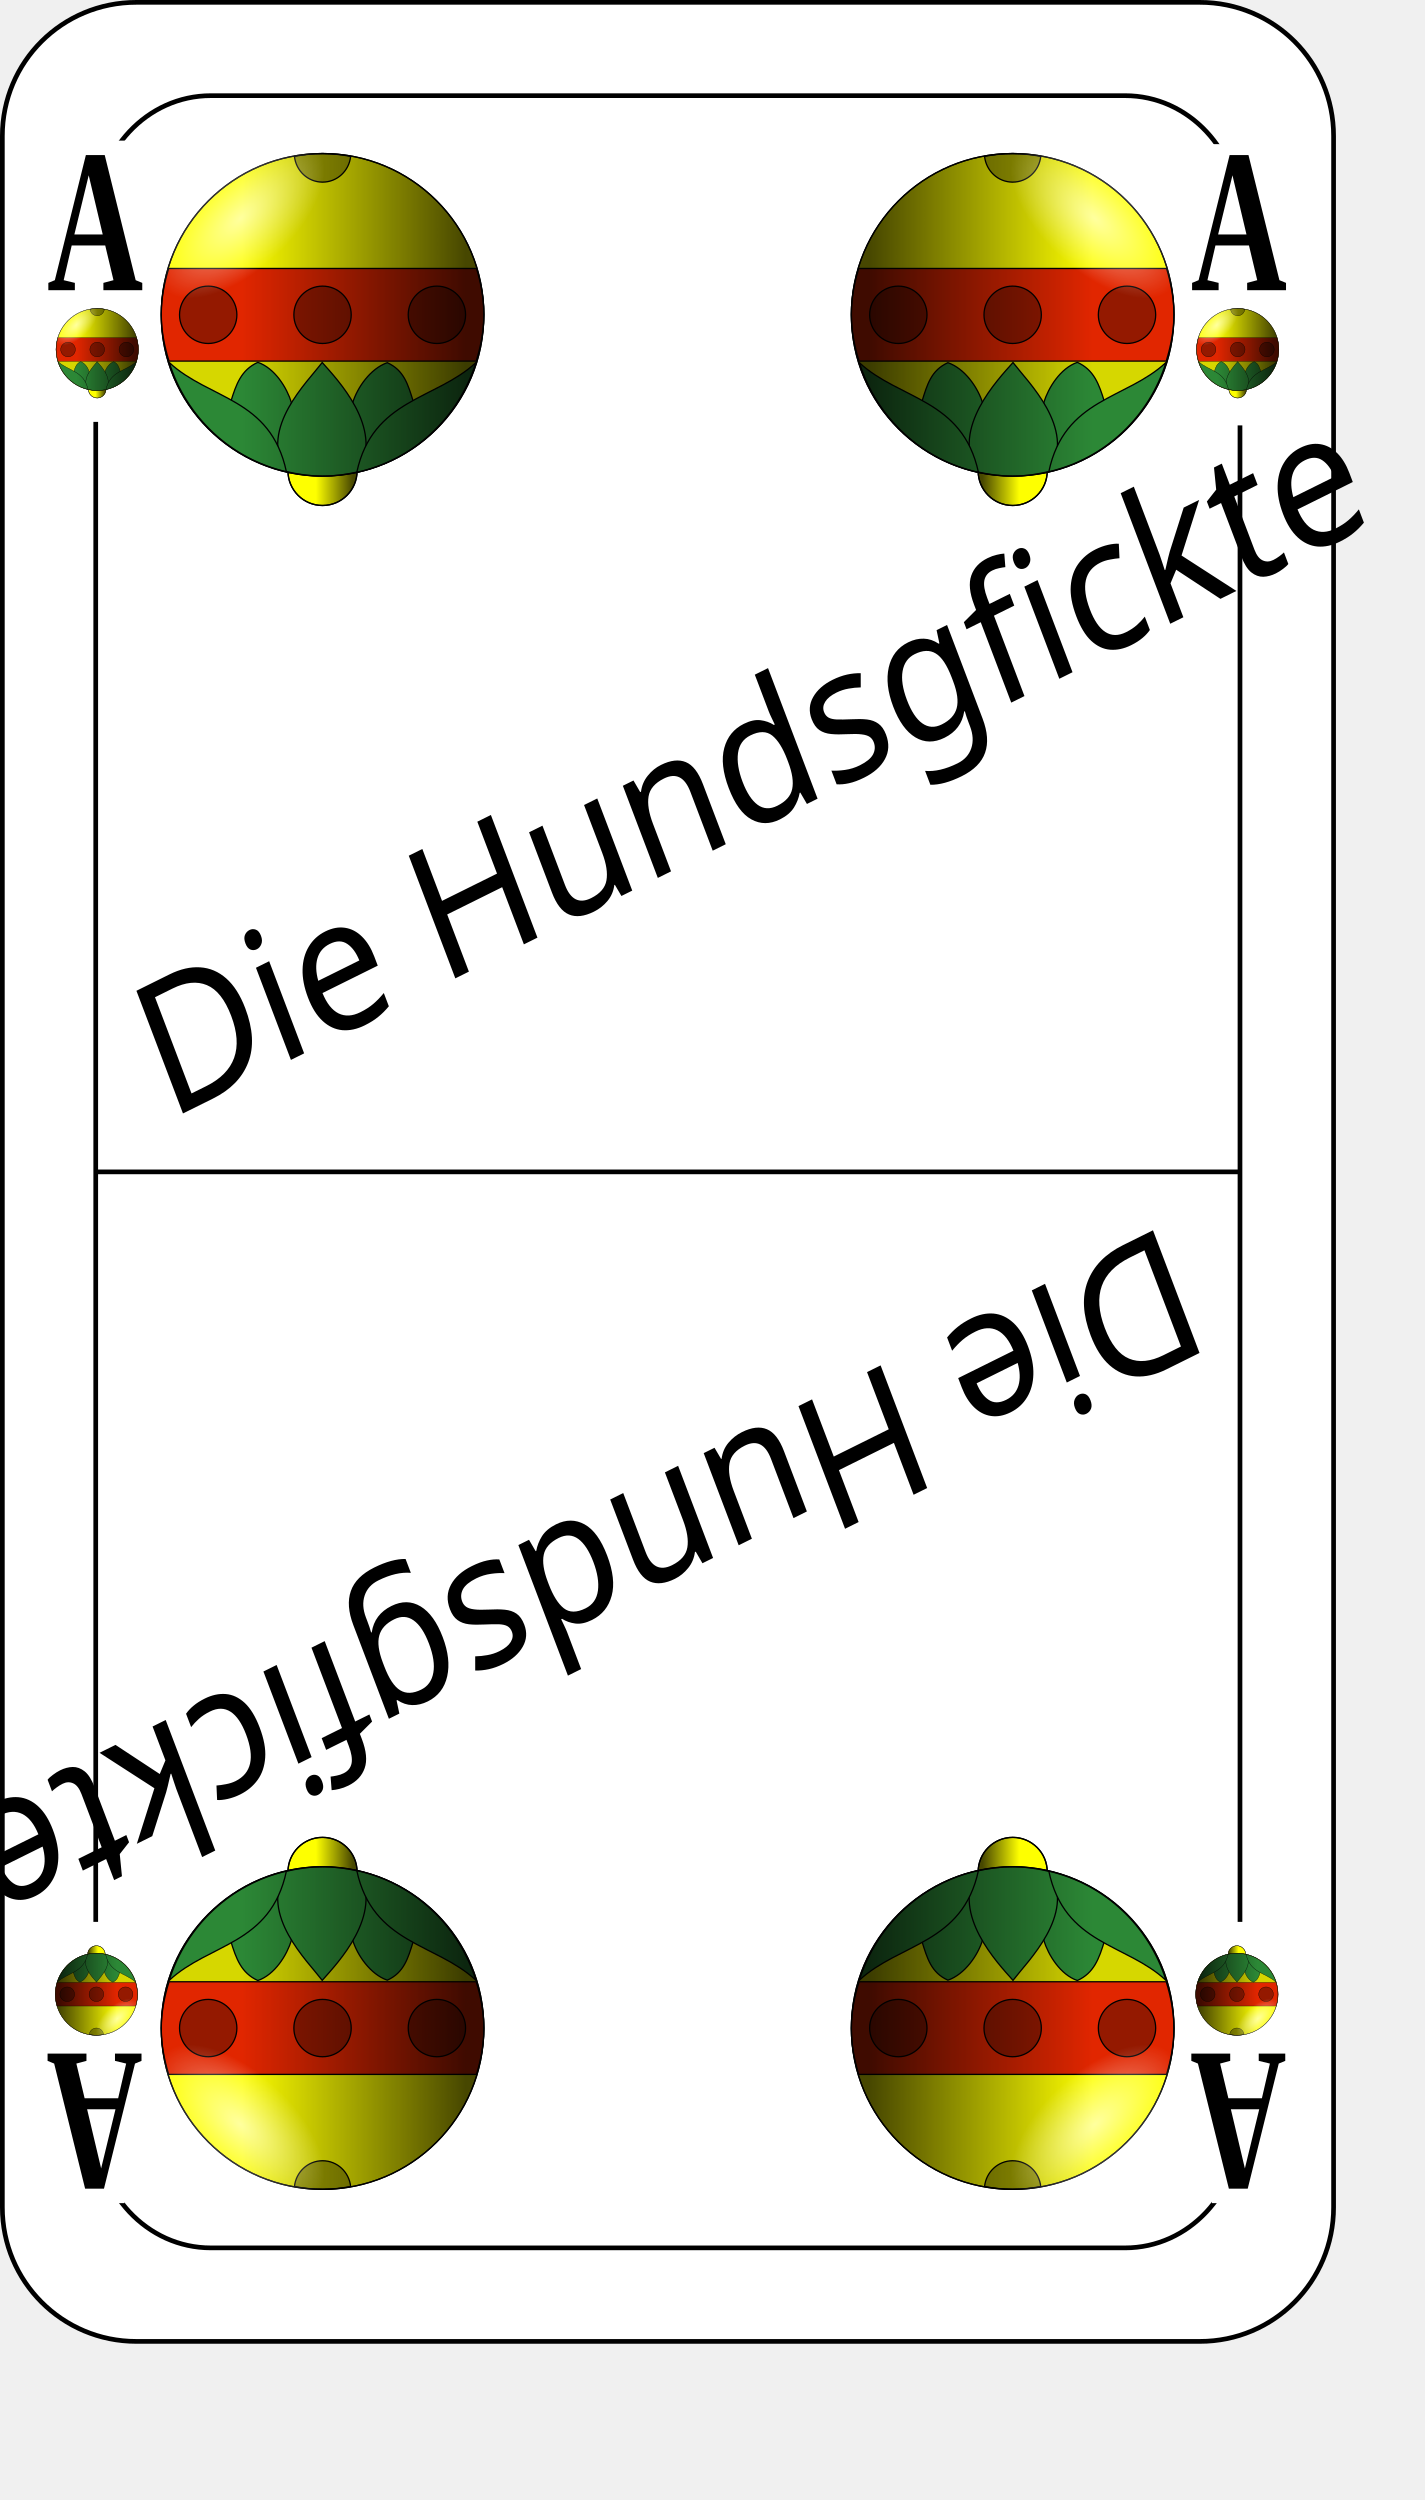
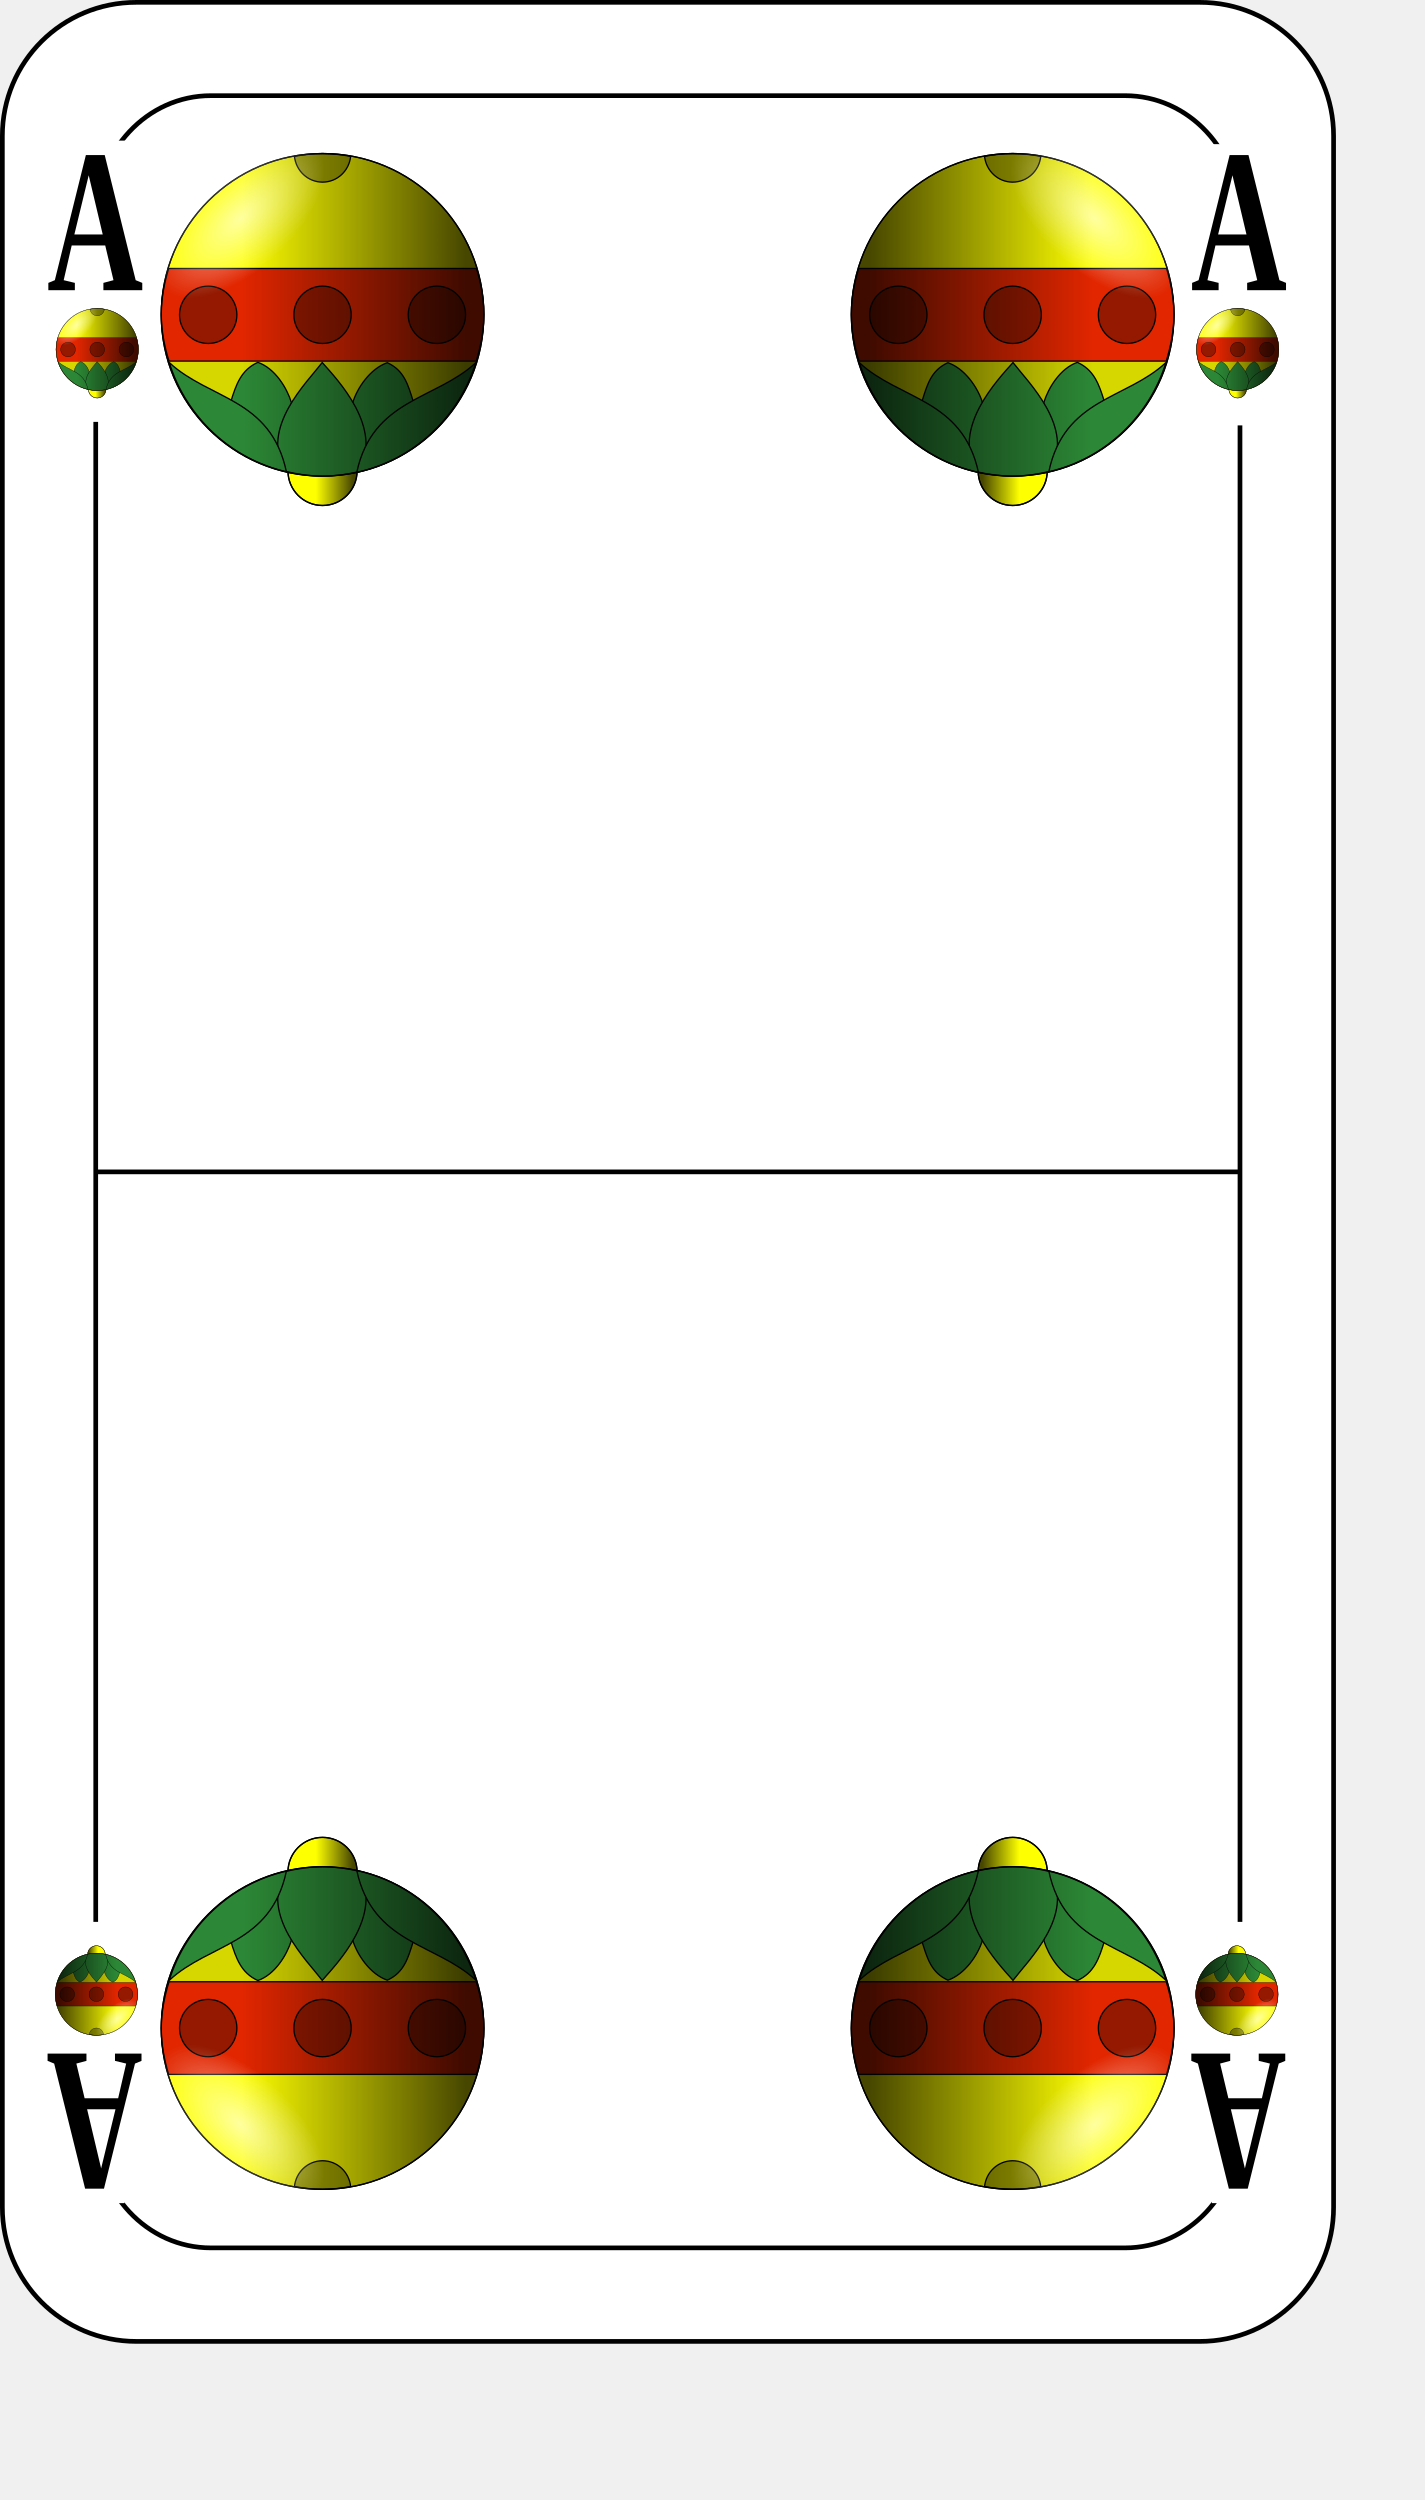
<svg xmlns="http://www.w3.org/2000/svg" xmlns:xlink="http://www.w3.org/1999/xlink" width="5.7cm" height="10cm" id="svg2">
  <defs id="defs4">
    <linearGradient id="linearGradient16364">
      <stop id="stop16366" offset="0" style="stop-color:#ffffff;stop-opacity:0.622;" />
      <stop id="stop16368" offset="1" style="stop-color:#ffffff;stop-opacity:0;" />
    </linearGradient>
    <radialGradient r="7.799" fy="24.52" fx="24.028" cy="24.52" cx="24.028" gradientUnits="userSpaceOnUse" id="radialGradient2080" xlink:href="#linearGradient16364" />
    <linearGradient gradientUnits="userSpaceOnUse" y2="96.926" x2="51.855" y1="96.926" x1="61.893" id="linearGradient2106" xlink:href="#linearGradient2090" />
    <linearGradient gradientUnits="userSpaceOnUse" y2="52.551" x2="41.274" y1="52.551" x1="79.273" id="linearGradient2096" xlink:href="#linearGradient2090" />
    <linearGradient id="linearGradient2090">
      <stop id="stop2092" offset="0" style="stop-color:#000000;stop-opacity:0.72;" />
      <stop id="stop2094" offset="1" style="stop-color:#000000;stop-opacity:0;" />
    </linearGradient>
    <linearGradient xlink:href="#linearGradient2090" id="linearGradient6740" gradientUnits="userSpaceOnUse" x1="61.893" y1="96.926" x2="51.855" y2="96.926" />
    <linearGradient xlink:href="#linearGradient2090" id="linearGradient6742" gradientUnits="userSpaceOnUse" x1="79.273" y1="52.551" x2="41.274" y2="52.551" />
    <radialGradient xlink:href="#linearGradient16364" id="radialGradient6744" gradientUnits="userSpaceOnUse" cx="24.028" cy="24.52" fx="24.028" fy="24.52" r="7.799" />
  </defs>
  <g id="layer1">
    <rect style="opacity:1;fill:#ffffff;fill-opacity:1;fill-rule:evenodd;stroke:#000000;stroke-width:0.709;stroke-linecap:butt;stroke-linejoin:round;stroke-miterlimit:4;stroke-dasharray:none;stroke-dashoffset:0;stroke-opacity:1" id="rect1600" width="180.92" height="332.977" x="11.263" y="11.498" />
    <path style="fill:none;fill-opacity:0.75;fill-rule:evenodd;stroke:#000000;stroke-width:0.709;stroke-linecap:butt;stroke-linejoin:miter;stroke-miterlimit:4;stroke-dasharray:none;stroke-opacity:1" d="M 14.676,177.165 L 187.292,177.165" id="path13403" />
    <path style="fill:#ffffff;fill-opacity:1;stroke:#000000;stroke-width:0.71;stroke-miterlimit:4;stroke-dasharray:none;stroke-opacity:1" d="M 20.609,0.355 C 9.398,0.355 0.355,9.357 0.355,20.561 L 0.355,333.706 C 0.355,344.91 9.398,353.976 20.609,353.976 L 181.39,353.976 C 192.601,353.976 201.613,344.91 201.613,333.706 L 201.613,20.561 C 201.613,9.357 192.601,0.355 181.39,0.355 L 20.609,0.355 z M 31.879,14.462 L 170.089,14.462 C 179.725,14.462 187.463,22.764 187.463,33.074 L 187.463,321.226 C 187.463,331.535 179.725,339.837 170.089,339.837 L 31.879,339.837 C 22.243,339.837 14.473,331.535 14.473,321.226 L 14.473,33.074 C 14.473,22.764 22.243,14.462 31.879,14.462 z " id="path2586" />
    <rect style="opacity:1;fill:#ffffff;fill-opacity:1;fill-rule:evenodd;stroke:none;stroke-width:0.354;stroke-linecap:butt;stroke-linejoin:round;stroke-miterlimit:4;stroke-dasharray:none;stroke-dashoffset:0;stroke-opacity:1" id="rect10676" width="7.384" height="42.52" x="11.792" y="21.26" />
    <text xml:space="preserve" style="font-size:24.976px;font-style:normal;font-variant:normal;font-weight:bold;font-stretch:normal;text-align:start;line-height:125%;writing-mode:lr-tb;text-anchor:start;fill:#000000;fill-opacity:1;stroke:none;stroke-width:1px;stroke-linecap:butt;stroke-linejoin:miter;stroke-opacity:1;font-family:Times New Roman" x="8.805" y="35.406" id="text4099" transform="scale(0.807087,1.239024)">
      <tspan id="tspan4101" x="8.805" y="35.406">A</tspan>
    </text>
    <use x="0" y="0" xlink:href="#rect10676" id="use4103" transform="translate(170.7122,0.531494)" width="201.968" height="354.331" />
    <use x="0" y="0" xlink:href="#text4099" id="use4105" transform="translate(172.9134,7.296372e-6)" width="201.968" height="354.331" />
    <use x="0" y="0" xlink:href="#rect10676" id="use4107" transform="translate(-0.351984,269.2913)" width="201.968" height="354.331" />
    <use x="0" y="0" xlink:href="#rect10676" id="use4109" transform="translate(171.4162,269.2913)" width="201.968" height="354.331" />
    <use x="0" y="0" xlink:href="#text4099" id="use4111" transform="matrix(-1,-1.534146e-17,1.534146e-17,-1,201.6142,354.3307)" width="201.968" height="354.331" />
    <use x="0" y="0" xlink:href="#use4111" id="use4113" transform="translate(-172.9134,-2.068279e-7)" width="201.968" height="354.331" />
    <g id="g6579" transform="matrix(0.142166,0,0,0.141793,7.140148,45.30221)">
      <path transform="translate(-0.498589,-1.417324)" d="M 63.022 96.926 A 9.373 9.373 0 1 1  44.275,96.926 A 9.373 9.373 0 1 1  63.022 96.926 z" id="path10095" style="opacity:1;fill:#feff00;fill-opacity:1;fill-rule:evenodd;stroke:#000000;stroke-width:0.354;stroke-linecap:butt;stroke-linejoin:round;stroke-miterlimit:4;stroke-dasharray:none;stroke-dashoffset:0;stroke-opacity:1" />
      <path transform="translate(-0.514875,-1.417325)" d="M 63.022 96.926 A 9.373 9.373 0 1 1  44.275,96.926 A 9.373 9.373 0 1 1  63.022 96.926 z" id="path2098" style="opacity:1;fill:url(#linearGradient2106);fill-opacity:1;fill-rule:evenodd;stroke:#000000;stroke-width:0.354;stroke-linecap:butt;stroke-linejoin:round;stroke-miterlimit:4;stroke-dasharray:none;stroke-dashoffset:0;stroke-opacity:1" />
      <path transform="matrix(1.595633,0,0,1.595633,-34.5217,-30.70298)" d="M 82.367 52.551 A 27.422 27.422 0 1 1  27.522,52.551 A 27.422 27.422 0 1 1  82.367 52.551 z" id="path8521" style="opacity:1;fill:#feff00;fill-opacity:1;fill-rule:evenodd;stroke:#000000;stroke-width:0.222;stroke-linecap:butt;stroke-linejoin:round;stroke-miterlimit:4;stroke-dasharray:none;stroke-dashoffset:0;stroke-opacity:1" />
      <path id="path10858" d="M 32.969,61.194 L 11.231,65.36 L 15.525,75.675 L 69.923,78.765 L 89.929,75.237 L 94.913,65.651 L 59.96,59.926 L 32.969,61.194 z " style="fill:#000000;fill-opacity:0.157;fill-rule:evenodd;stroke:none;stroke-width:0.354;stroke-linecap:butt;stroke-linejoin:miter;stroke-miterlimit:4;stroke-dasharray:none;stroke-opacity:1" />
      <path id="path9251" d="M 11.4,40.581 C 10.227,44.533 9.4,48.629 9.4,52.959 C 9.4,57.43 10.246,61.648 11.494,65.712 L 94.825,65.712 C 96.072,61.648 96.919,57.43 96.919,52.959 C 96.919,48.629 96.092,44.533 94.919,40.581 L 11.4,40.581 z " style="opacity:1;fill:#e12600;fill-opacity:1;fill-rule:evenodd;stroke:#000000;stroke-width:0.354;stroke-linecap:butt;stroke-linejoin:round;stroke-miterlimit:4;stroke-dasharray:none;stroke-dashoffset:0;stroke-opacity:1" />
      <path transform="translate(-9.183015,-1.894638)" d="M 39.089 55.044 A 7.778 7.778 0 1 1  23.533,55.044 A 7.778 7.778 0 1 1  39.089 55.044 z" id="path9256" style="opacity:1;fill:#050000;fill-opacity:0.347;fill-rule:evenodd;stroke:#000000;stroke-width:0.354;stroke-linecap:butt;stroke-linejoin:round;stroke-miterlimit:4;stroke-dasharray:none;stroke-dashoffset:0;stroke-opacity:1" />
      <path transform="translate(21.83821,-1.894638)" d="M 39.089 55.044 A 7.778 7.778 0 1 1  23.533,55.044 A 7.778 7.778 0 1 1  39.089 55.044 z" id="path9258" style="opacity:1;fill:#050000;fill-opacity:0.347;fill-rule:evenodd;stroke:#000000;stroke-width:0.354;stroke-linecap:butt;stroke-linejoin:round;stroke-miterlimit:4;stroke-dasharray:none;stroke-dashoffset:0;stroke-opacity:1" />
      <path transform="translate(52.86029,-1.894638)" d="M 39.089 55.044 A 7.778 7.778 0 1 1  23.533,55.044 A 7.778 7.778 0 1 1  39.089 55.044 z" id="path9260" style="opacity:1;fill:#050000;fill-opacity:0.347;fill-rule:evenodd;stroke:#000000;stroke-width:0.354;stroke-linecap:butt;stroke-linejoin:round;stroke-miterlimit:4;stroke-dasharray:none;stroke-dashoffset:0;stroke-opacity:1" />
      <path id="path9262" d="M 53.15,9.406 C 50.538,9.406 48.011,9.717 45.525,10.156 C 45.935,14.065 49.133,17.156 53.15,17.156 C 57.167,17.156 60.365,14.066 60.775,10.156 C 58.288,9.717 55.762,9.406 53.15,9.406 z " style="opacity:1;fill:#050000;fill-opacity:0.347;fill-rule:evenodd;stroke:#000000;stroke-width:0.354;stroke-linecap:butt;stroke-linejoin:round;stroke-miterlimit:4;stroke-dasharray:none;stroke-dashoffset:0;stroke-opacity:1" />
      <path id="path10854" d="M 61.294,77.082 C 62.562,72.916 66.12,67.731 70.714,66.14 C 75.243,68.19 76.33,72.024 77.779,76.734 L 65.642,93.291 L 61.294,77.082 z " style="fill:#2c8836;fill-opacity:1;fill-rule:evenodd;stroke:#000000;stroke-width:0.354;stroke-linecap:butt;stroke-linejoin:miter;stroke-miterlimit:4;stroke-dasharray:none;stroke-opacity:1" />
      <path id="path10852" d="M 44.743,77.066 C 43.475,72.9 40.196,67.637 35.601,66.046 C 31.073,68.096 29.708,72.008 28.259,76.718 L 40.396,93.276 L 44.743,77.066 z " style="fill:#2c8836;fill-opacity:1;fill-rule:evenodd;stroke:#000000;stroke-width:0.354;stroke-linecap:butt;stroke-linejoin:miter;stroke-miterlimit:4;stroke-dasharray:none;stroke-opacity:1" />
      <path id="path10841" d="M 53.062,66.094 C 49.036,71.373 36.083,83.783 42.969,95.594 C 46.253,96.382 49.631,96.906 53.156,96.906 C 56.577,96.906 59.867,96.431 63.062,95.688 C 69.633,83.757 57.321,70.885 53.062,66.094 z " style="fill:#2c8836;fill-opacity:1;fill-rule:evenodd;stroke:#000000;stroke-width:0.354;stroke-linecap:butt;stroke-linejoin:miter;stroke-miterlimit:4;stroke-dasharray:none;stroke-opacity:1" />
      <path id="path10850" d="M 94.719,66.156 C 83.893,76.204 66.73,75.922 62.438,95.875 C 77.846,92.534 90.059,81.031 94.719,66.156 z " style="fill:#2c8836;fill-opacity:1;fill-rule:evenodd;stroke:#000000;stroke-width:0.354;stroke-linecap:butt;stroke-linejoin:miter;stroke-miterlimit:4;stroke-dasharray:none;stroke-opacity:1" />
      <path id="path10845" d="M 11.562,66.094 C 16.152,80.822 28.167,92.223 43.344,95.719 C 39.081,75.677 22.377,76.177 11.562,66.094 z " style="fill:#2c8836;fill-opacity:1;fill-rule:evenodd;stroke:#000000;stroke-width:0.354;stroke-linecap:butt;stroke-linejoin:miter;stroke-miterlimit:4;stroke-dasharray:none;stroke-opacity:1" />
      <path transform="matrix(1.595633,0,0,1.595633,-34.52544,-30.69923)" d="M 82.367 52.551 A 27.422 27.422 0 1 1  27.522,52.551 A 27.422 27.422 0 1 1  82.367 52.551 z" id="path2088" style="opacity:1;fill:url(#linearGradient2096);fill-opacity:1;fill-rule:evenodd;stroke:#000000;stroke-width:0.222;stroke-linecap:butt;stroke-linejoin:round;stroke-miterlimit:4;stroke-dasharray:none;stroke-dashoffset:0;stroke-opacity:1" />
      <path transform="matrix(-2.667884,2.42841,-1.183888,-1.347244,123.977,1.708077)" d="M 31.826 24.52 A 7.799 7.799 0 1 1  16.229,24.52 A 7.799 7.799 0 1 1  31.826 24.52 z" id="path6596" style="opacity:1;fill:url(#radialGradient2080);fill-opacity:1;fill-rule:evenodd;stroke:none;stroke-width:0.279;stroke-linecap:butt;stroke-linejoin:round;stroke-miterlimit:4;stroke-dasharray:none;stroke-dashoffset:0;stroke-opacity:1" />
    </g>
    <use x="0" y="0" xlink:href="#g6579" id="use6598" transform="translate(172.42,3.708661e-6)" width="201.968" height="354.331" />
    <use x="0" y="0" xlink:href="#g6579" id="use6600" transform="matrix(-1,0,0,-1,29.26991,354.3306)" width="201.968" height="354.331" />
    <use x="0" y="0" xlink:href="#g6579" id="use6602" transform="matrix(-1,-8.863353e-18,8.863353e-18,-1,201.6899,354.3306)" width="201.968" height="354.331" />
    <g id="g6706" transform="matrix(0.517459,0,0,0.517459,-90.22331,16.83758)">
      <path transform="translate(-0.498589,-1.417324)" d="M 63.022 96.926 A 9.373 9.373 0 1 1  44.275,96.926 A 9.373 9.373 0 1 1  63.022 96.926 z" id="path6708" style="opacity:1;fill:#feff00;fill-opacity:1;fill-rule:evenodd;stroke:#000000;stroke-width:0.354;stroke-linecap:butt;stroke-linejoin:round;stroke-miterlimit:4;stroke-dasharray:none;stroke-dashoffset:0;stroke-opacity:1" />
      <path transform="translate(-0.514875,-1.417325)" d="M 63.022 96.926 A 9.373 9.373 0 1 1  44.275,96.926 A 9.373 9.373 0 1 1  63.022 96.926 z" id="path6710" style="opacity:1;fill:url(#linearGradient6740);fill-opacity:1;fill-rule:evenodd;stroke:#000000;stroke-width:0.354;stroke-linecap:butt;stroke-linejoin:round;stroke-miterlimit:4;stroke-dasharray:none;stroke-dashoffset:0;stroke-opacity:1" />
      <path transform="matrix(1.595633,0,0,1.595633,-34.5217,-30.70298)" d="M 82.367 52.551 A 27.422 27.422 0 1 1  27.522,52.551 A 27.422 27.422 0 1 1  82.367 52.551 z" id="path6712" style="opacity:1;fill:#feff00;fill-opacity:1;fill-rule:evenodd;stroke:#000000;stroke-width:0.222;stroke-linecap:butt;stroke-linejoin:round;stroke-miterlimit:4;stroke-dasharray:none;stroke-dashoffset:0;stroke-opacity:1" />
      <path id="path6714" d="M 32.969,61.194 L 11.231,65.36 L 15.525,75.675 L 69.923,78.765 L 89.929,75.237 L 94.913,65.651 L 59.96,59.926 L 32.969,61.194 z " style="fill:#000000;fill-opacity:0.157;fill-rule:evenodd;stroke:none;stroke-width:0.354;stroke-linecap:butt;stroke-linejoin:miter;stroke-miterlimit:4;stroke-dasharray:none;stroke-opacity:1" />
      <path id="path6716" d="M 11.4,40.581 C 10.227,44.533 9.4,48.629 9.4,52.959 C 9.4,57.43 10.246,61.648 11.494,65.712 L 94.825,65.712 C 96.072,61.648 96.919,57.43 96.919,52.959 C 96.919,48.629 96.092,44.533 94.919,40.581 L 11.4,40.581 z " style="opacity:1;fill:#e12600;fill-opacity:1;fill-rule:evenodd;stroke:#000000;stroke-width:0.354;stroke-linecap:butt;stroke-linejoin:round;stroke-miterlimit:4;stroke-dasharray:none;stroke-dashoffset:0;stroke-opacity:1" />
      <path transform="translate(-9.183015,-1.894638)" d="M 39.089 55.044 A 7.778 7.778 0 1 1  23.533,55.044 A 7.778 7.778 0 1 1  39.089 55.044 z" id="path6718" style="opacity:1;fill:#050000;fill-opacity:0.347;fill-rule:evenodd;stroke:#000000;stroke-width:0.354;stroke-linecap:butt;stroke-linejoin:round;stroke-miterlimit:4;stroke-dasharray:none;stroke-dashoffset:0;stroke-opacity:1" />
      <path transform="translate(21.83821,-1.894638)" d="M 39.089 55.044 A 7.778 7.778 0 1 1  23.533,55.044 A 7.778 7.778 0 1 1  39.089 55.044 z" id="path6720" style="opacity:1;fill:#050000;fill-opacity:0.347;fill-rule:evenodd;stroke:#000000;stroke-width:0.354;stroke-linecap:butt;stroke-linejoin:round;stroke-miterlimit:4;stroke-dasharray:none;stroke-dashoffset:0;stroke-opacity:1" />
      <path transform="translate(52.86029,-1.894638)" d="M 39.089 55.044 A 7.778 7.778 0 1 1  23.533,55.044 A 7.778 7.778 0 1 1  39.089 55.044 z" id="path6722" style="opacity:1;fill:#050000;fill-opacity:0.347;fill-rule:evenodd;stroke:#000000;stroke-width:0.354;stroke-linecap:butt;stroke-linejoin:round;stroke-miterlimit:4;stroke-dasharray:none;stroke-dashoffset:0;stroke-opacity:1" />
      <path id="path6724" d="M 53.15,9.406 C 50.538,9.406 48.011,9.717 45.525,10.156 C 45.935,14.065 49.133,17.156 53.15,17.156 C 57.167,17.156 60.365,14.066 60.775,10.156 C 58.288,9.717 55.762,9.406 53.15,9.406 z " style="opacity:1;fill:#050000;fill-opacity:0.347;fill-rule:evenodd;stroke:#000000;stroke-width:0.354;stroke-linecap:butt;stroke-linejoin:round;stroke-miterlimit:4;stroke-dasharray:none;stroke-dashoffset:0;stroke-opacity:1" />
      <path id="path6726" d="M 61.294,77.082 C 62.562,72.916 66.12,67.731 70.714,66.14 C 75.243,68.19 76.33,72.024 77.779,76.734 L 65.642,93.291 L 61.294,77.082 z " style="fill:#2c8836;fill-opacity:1;fill-rule:evenodd;stroke:#000000;stroke-width:0.354;stroke-linecap:butt;stroke-linejoin:miter;stroke-miterlimit:4;stroke-dasharray:none;stroke-opacity:1" />
      <path id="path6728" d="M 44.743,77.066 C 43.475,72.9 40.196,67.637 35.601,66.046 C 31.073,68.096 29.708,72.008 28.259,76.718 L 40.396,93.276 L 44.743,77.066 z " style="fill:#2c8836;fill-opacity:1;fill-rule:evenodd;stroke:#000000;stroke-width:0.354;stroke-linecap:butt;stroke-linejoin:miter;stroke-miterlimit:4;stroke-dasharray:none;stroke-opacity:1" />
      <path id="path6730" d="M 53.062,66.094 C 49.036,71.373 36.083,83.783 42.969,95.594 C 46.253,96.382 49.631,96.906 53.156,96.906 C 56.577,96.906 59.867,96.431 63.062,95.688 C 69.633,83.757 57.321,70.885 53.062,66.094 z " style="fill:#2c8836;fill-opacity:1;fill-rule:evenodd;stroke:#000000;stroke-width:0.354;stroke-linecap:butt;stroke-linejoin:miter;stroke-miterlimit:4;stroke-dasharray:none;stroke-opacity:1" />
      <path id="path6732" d="M 94.719,66.156 C 83.893,76.204 66.73,75.922 62.438,95.875 C 77.846,92.534 90.059,81.031 94.719,66.156 z " style="fill:#2c8836;fill-opacity:1;fill-rule:evenodd;stroke:#000000;stroke-width:0.354;stroke-linecap:butt;stroke-linejoin:miter;stroke-miterlimit:4;stroke-dasharray:none;stroke-opacity:1" />
      <path id="path6734" d="M 11.562,66.094 C 16.152,80.822 28.167,92.223 43.344,95.719 C 39.081,75.677 22.377,76.177 11.562,66.094 z " style="fill:#2c8836;fill-opacity:1;fill-rule:evenodd;stroke:#000000;stroke-width:0.354;stroke-linecap:butt;stroke-linejoin:miter;stroke-miterlimit:4;stroke-dasharray:none;stroke-opacity:1" />
      <path transform="matrix(1.595633,0,0,1.595633,-34.52544,-30.69923)" d="M 82.367 52.551 A 27.422 27.422 0 1 1  27.522,52.551 A 27.422 27.422 0 1 1  82.367 52.551 z" id="path6736" style="opacity:1;fill:url(#linearGradient6742);fill-opacity:1;fill-rule:evenodd;stroke:#000000;stroke-width:0.222;stroke-linecap:butt;stroke-linejoin:round;stroke-miterlimit:4;stroke-dasharray:none;stroke-dashoffset:0;stroke-opacity:1" />
      <path transform="matrix(-2.667884,2.42841,-1.183888,-1.347244,123.977,1.708077)" d="M 31.826 24.52 A 7.799 7.799 0 1 1  16.229,24.52 A 7.799 7.799 0 1 1  31.826 24.52 z" id="path6738" style="opacity:1;fill:url(#radialGradient6744);fill-opacity:1;fill-rule:evenodd;stroke:none;stroke-width:0.279;stroke-linecap:butt;stroke-linejoin:round;stroke-miterlimit:4;stroke-dasharray:none;stroke-dashoffset:0;stroke-opacity:1" />
    </g>
-     <text xml:space="preserve" style="font-size:26.484px;font-style:normal;font-variant:normal;font-weight:normal;font-stretch:normal;text-align:start;line-height:125%;writing-mode:lr-tb;text-anchor:start;fill:#000000;fill-opacity:1;stroke:none;stroke-width:1px;stroke-linecap:butt;stroke-linejoin:miter;stroke-opacity:1;font-family:Amazone BT" x="-38.099" y="156.201" id="text9839" transform="matrix(0.858003,-0.425583,0.372285,0.980838,0,0)">
-       <tspan x="-38.099" y="156.201" id="tspan1847">Die Hundsgfickte</tspan>
-     </text>
    <use x="0" y="0" xlink:href="#text9839" id="use9843" transform="matrix(-1,1.165662e-15,-1.740276e-15,-1,201.9685,354.3302)" width="201.968" height="354.331" />
    <g id="g2478">
      <use height="354.331" width="201.968" transform="matrix(1.076922,0,0,1.076922,116.3083,-0.158688)" id="use2304" xlink:href="#g6706" y="0" x="0" />
      <use height="354.331" width="201.968" transform="matrix(-1,0,0,-1,201.8586,354.1977)" id="use2306" xlink:href="#use2304" y="0" x="0" />
    </g>
    <use x="0" y="0" xlink:href="#g2478" id="use2482" transform="matrix(-1,0,0,1,201.8586,0)" width="201.968" height="354.331" />
  </g>
</svg>
